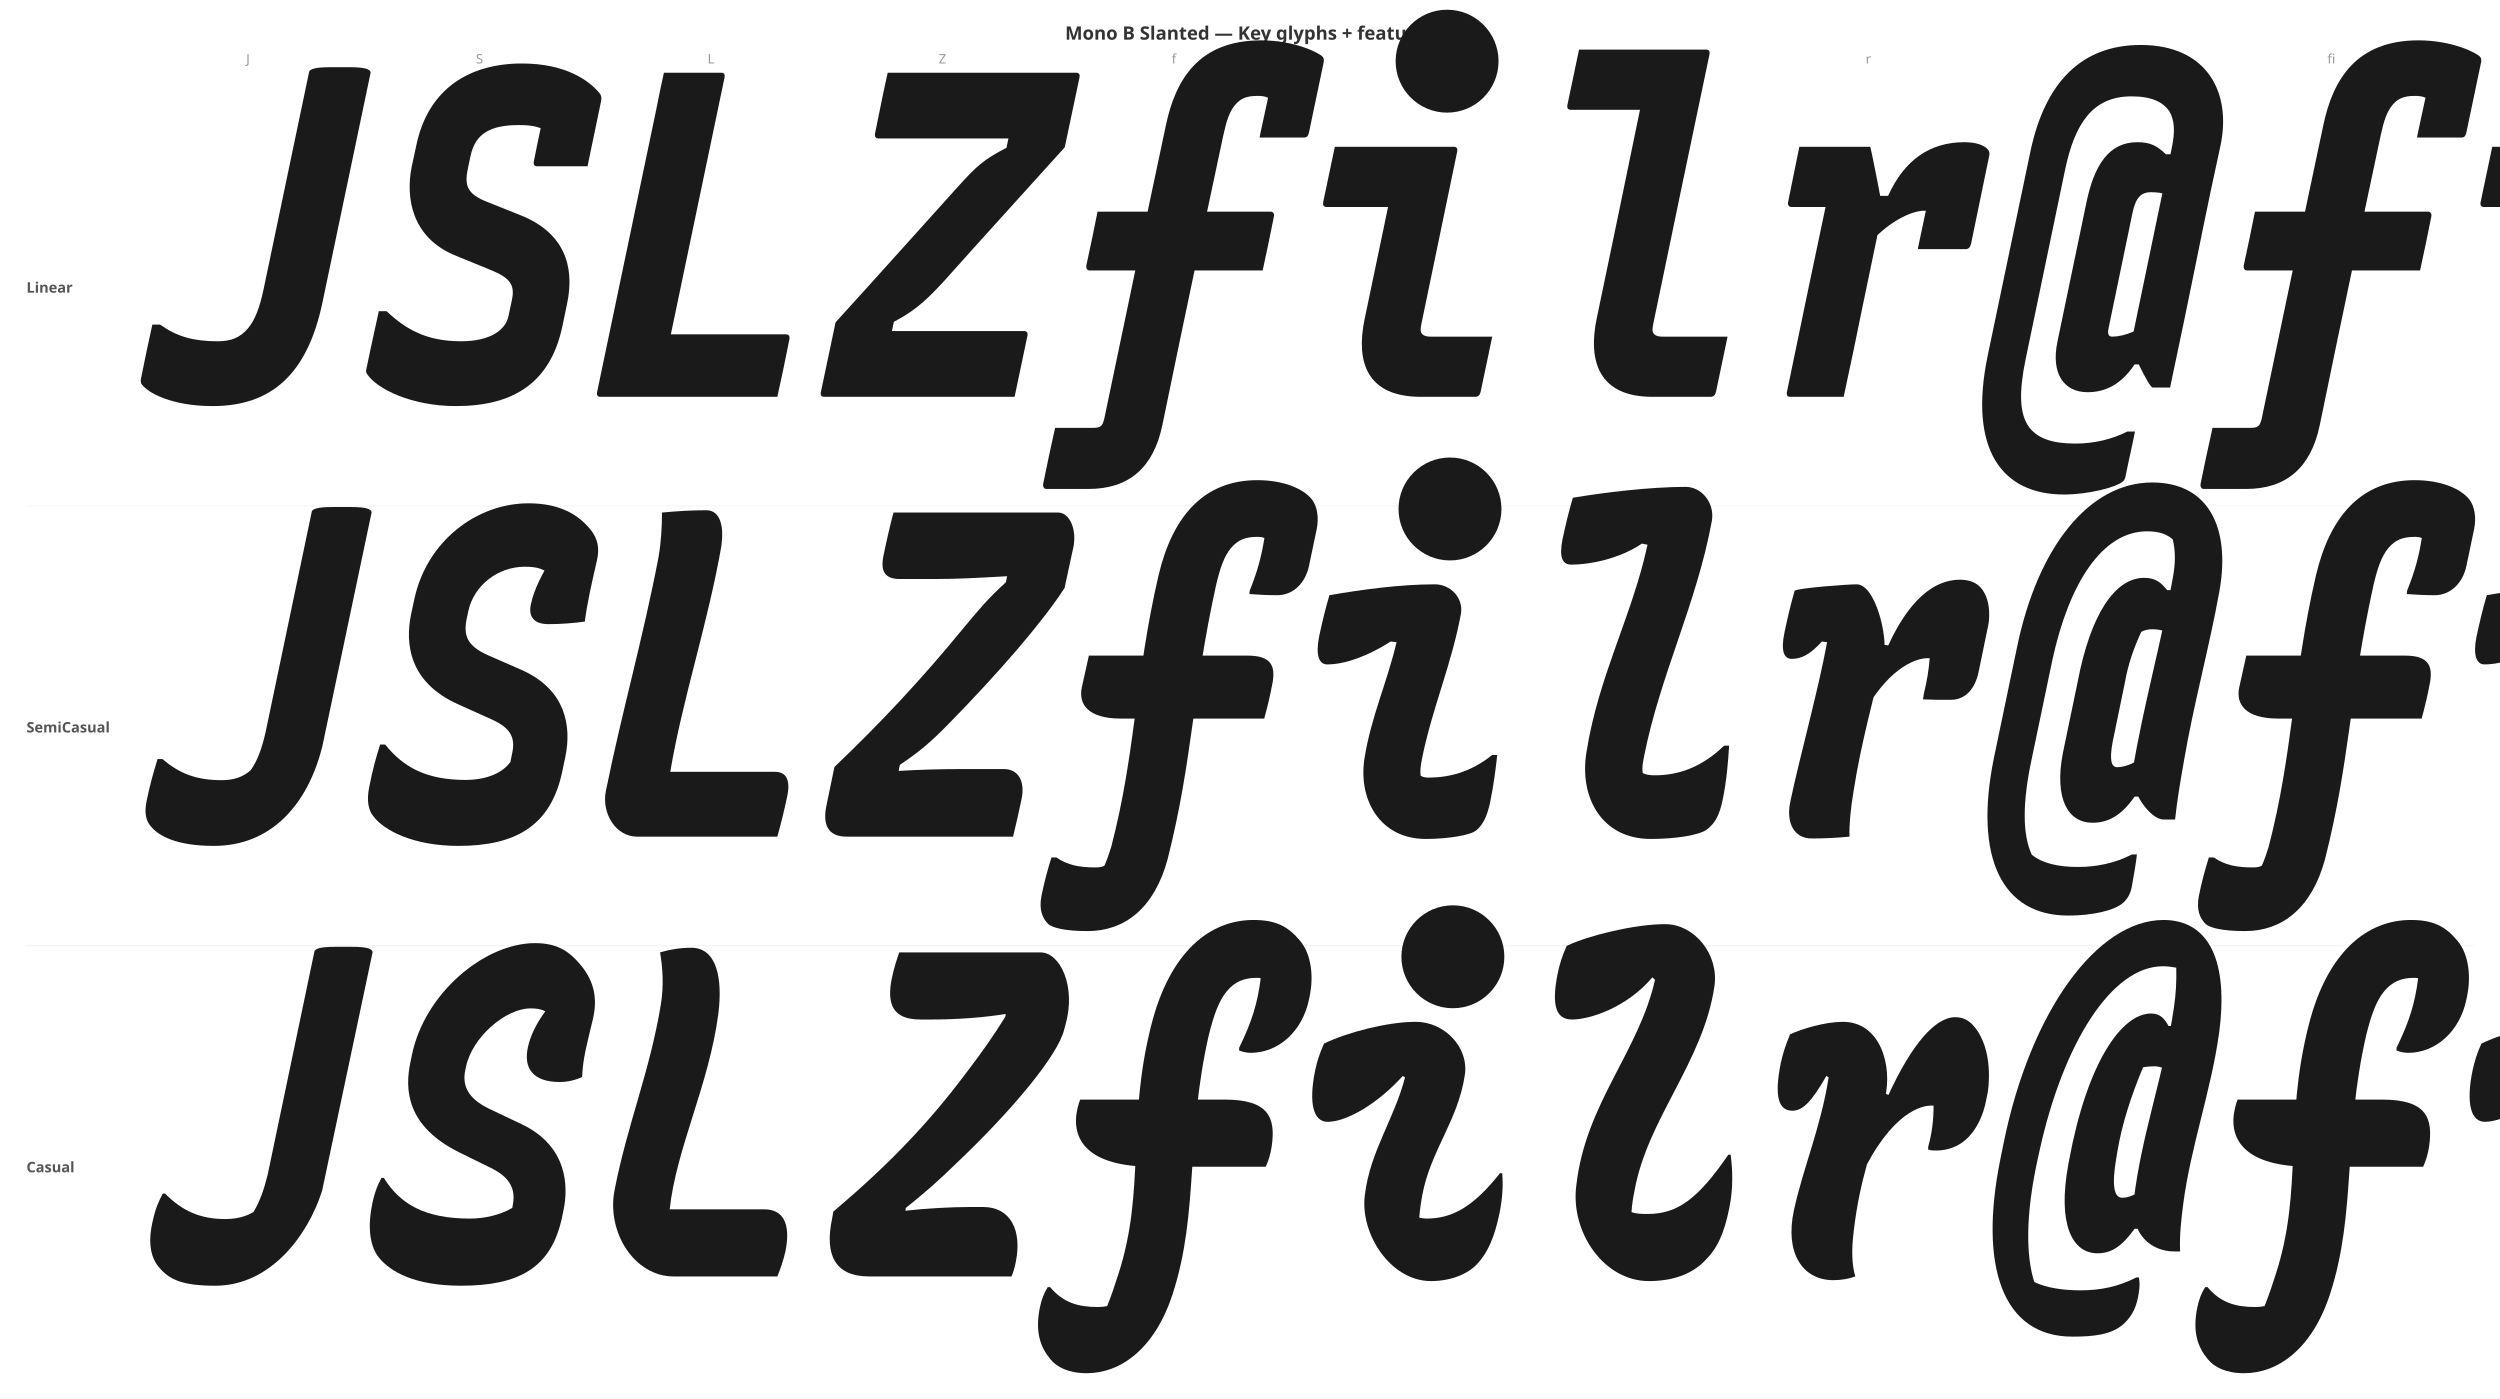
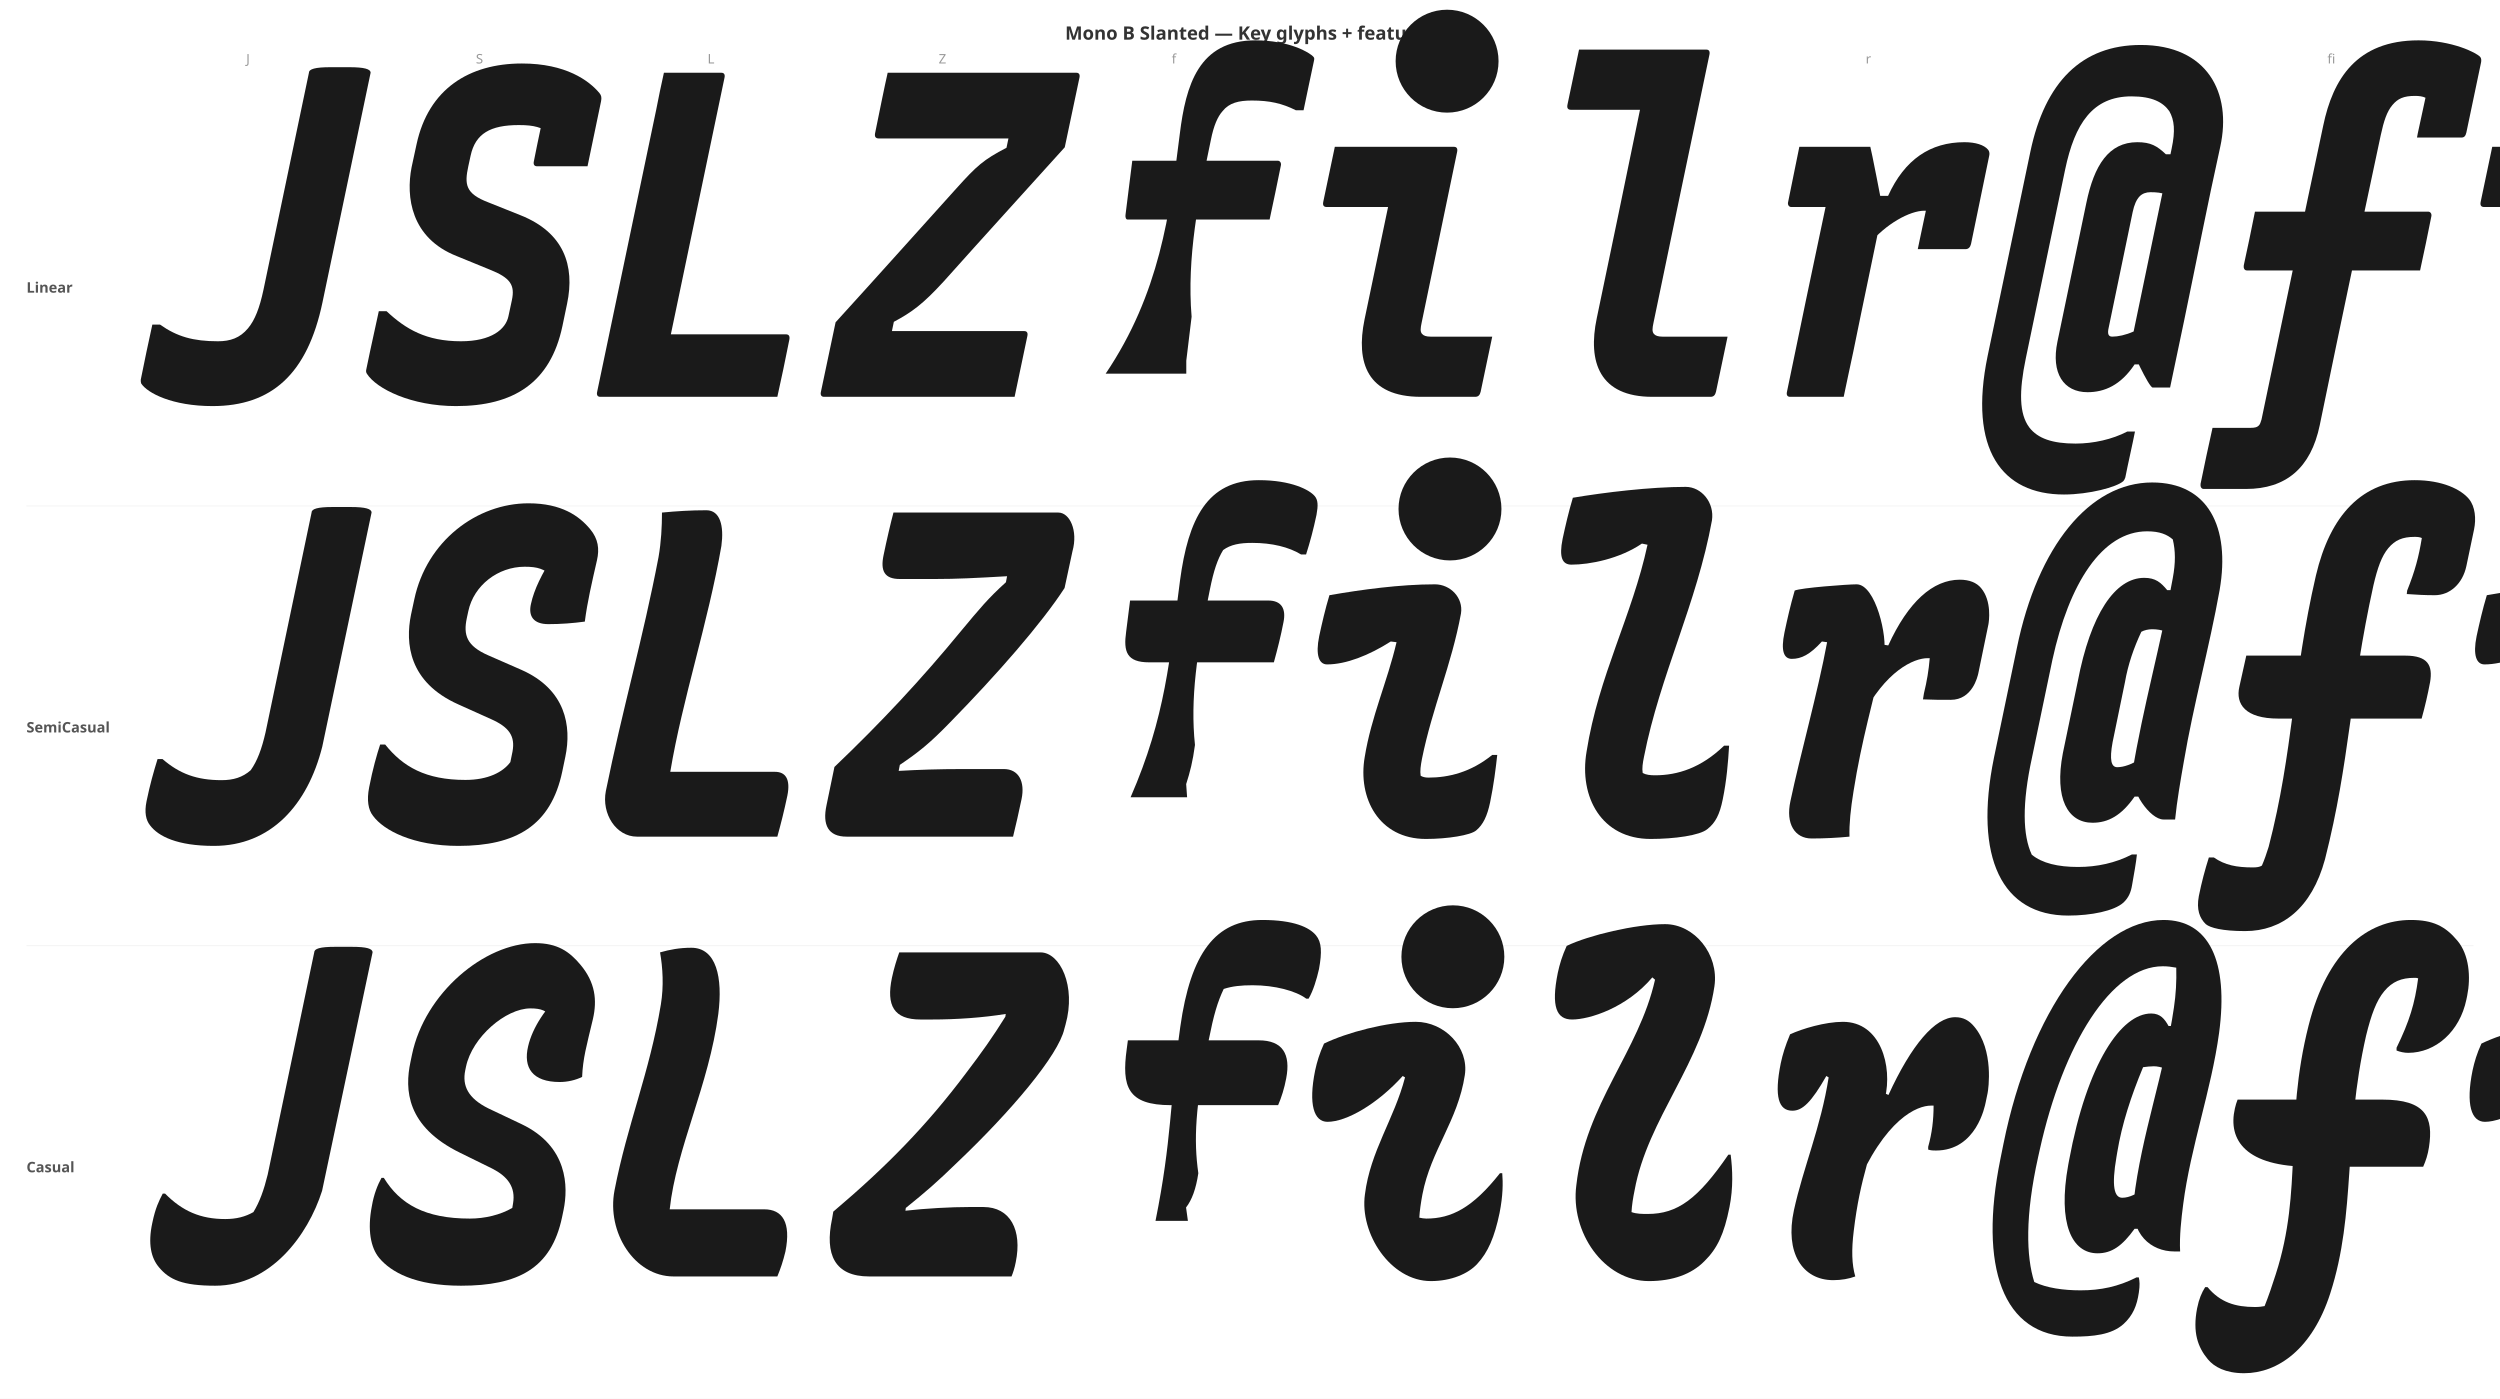
<svg xmlns="http://www.w3.org/2000/svg" width="1890.0" height="1057.5" viewBox="0 0 1890.0 1057.5">
  <rect width="100%" height="100%" fill="white" />
  <text x="945.0" y="30" text-anchor="middle" font-size="14" font-family="sans-serif" font-weight="bold" fill="#333">Mono B Slanted — Key glyphs + features</text>
  <text x="187.5" y="48" text-anchor="middle" font-size="10" font-family="sans-serif" fill="#999">J</text>
  <text x="362.5" y="48" text-anchor="middle" font-size="10" font-family="sans-serif" fill="#999">S</text>
  <text x="537.5" y="48" text-anchor="middle" font-size="10" font-family="sans-serif" fill="#999">L</text>
  <text x="712.5" y="48" text-anchor="middle" font-size="10" font-family="sans-serif" fill="#999">Z</text>
  <text x="887.5" y="48" text-anchor="middle" font-size="10" font-family="sans-serif" fill="#999">f</text>
  <text x="1062.5" y="48" text-anchor="middle" font-size="10" font-family="sans-serif" fill="#999">i</text>
  <text x="1237.5" y="48" text-anchor="middle" font-size="10" font-family="sans-serif" fill="#999">l</text>
  <text x="1412.5" y="48" text-anchor="middle" font-size="10" font-family="sans-serif" fill="#999">r</text>
  <text x="1587.5" y="48" text-anchor="middle" font-size="10" font-family="sans-serif" fill="#999">@</text>
  <text x="1762.5" y="48" text-anchor="middle" font-size="10" font-family="sans-serif" fill="#999">fi</text>
  <text x="20" y="221.25" font-size="11" font-family="sans-serif" font-weight="bold" fill="#555">Linear</text>
  <path d="M164.75 258.0C146.083 258.0 133.833 254.5 121.0 245.4H115.167C111.958 259.75 109.333 272.7 106.417 287.05C106.417 288.1 106.417 289.15 106.708 289.85C111.375 297.2 130.333 307.0 160.667 307.0C205.292 307.0 232.417 282.85 243.792 228.6C255.8 171.312 268.173 112.288 280.182 55C280.182 52.2 275.519 50.8 263.863 50.8C259.2 50.8 254.537 50.8 249.875 50.8C238.218 50.8 233.556 52.2 233.556 55C233.556 55 233.556 55 233.556 55C233.556 55 233.556 55 233.556 55C222.207 109.169 210.515 164.981 199.167 219.15C196.25 232.8 192.75 241.9 187.5 248.2C181.375 255.55 174.083 258.0 164.75 258.0Z" fill="#1a1a1a" />
  <path d="M394.583 48C354.625 48 323.977 67.276 314.958 108.9L311.167 126.4C306.792 148.8 310.583 179.95 345.292 193.6L370.083 203.75C386.125 210.05 389.333 215.65 387.0 226.85L384.375 239.1C382.333 248.9 371.542 258.0 348.5 258.0C322.25 258.0 306.792 248.9 292.208 235.25H286.375C284.333 245.05 280.833 260.1 277.042 278.65C276.75 280.05 276.458 281.1 277.333 282.5C284.625 294.05 311.167 307.0 344.708 307.0C388.167 307.0 416.167 289.5 425.208 246.45L428.708 229.65C434.833 200.6 426.083 175.75 393.708 162.8L369.208 153.0C351.708 146.35 351.125 139.35 354.042 125.7L355.792 117.65C359.411 100.999 370.667 94.55 392.25 94.55C404.5 94.55 408.583 96.3 417.917 101.2L409.75 92.1C406.833 106.1 405.083 114.15 403.625 121.85C403.042 124.3 403.917 125.7 405.958 125.7C418.5 125.7 431.625 125.7 444.167 125.7C447.375 109.95 451.458 90.35 454.375 76.7C454.958 73.9 454.667 72.15 453.208 70.4C445.333 60.95 427.833 48 394.583 48Z" fill="#1a1a1a" />
  <path d="M453.792 300.0H587.667C590.875 285.65 593.5 273.05 596.708 256.95C597.292 254.15 596.417 252.75 594.083 252.75H507.167C520.583 189.05 534.292 122.55 547.708 58.85C548.292 56.4 547.417 55 545.375 55C530.792 55 516.5 55 501.917 55C499.875 64.45 497.833 73.55 496.083 83.0C481.208 154.05 466.333 225.1 451.458 296.15C450.875 298.6 451.75 300.0 453.792 300.0Z" fill="#1a1a1a" />
  <path d="M767.042 300.0C770.25 284.6 773.458 269.55 776.667 254.15C777.25 251.7 776.375 250.3 774.333 250.3H723.0C700.542 250.3 688.875 250.3 674.292 250.3L675.75 243.3C689.458 235.95 697.625 230.0 713.375 212.85C743.708 178.9 774.333 145.3 804.958 111.35L816.042 58.85C816.625 56.4 815.75 55 813.708 55H671.083C668.75 65.15 664.667 85.45 661.75 99.8C660.875 103.3 661.75 104.7 664.667 104.7H709.292C723.0 104.7 731.458 104.7 762.375 104.7L760.917 111.7C743.417 120.8 738.458 125.35 723.292 142.15C692.667 176.1 662.333 210.05 631.708 243.65L620.625 296.15C620.042 298.6 620.917 300.0 622.958 300.0Z" fill="#1a1a1a" />
-   <path d="M797.667 323.45C794.458 337.8 791.542 351.45 788.625 365.8C788.333 367.9 789.208 369.65 790.958 369.65C793.0 369.65 802.917 369.65 823.042 369.65C853.083 369.65 872.042 353.9 878.75 321.35C897.125 232.1 906.167 189.75 924.833 102.25C927.167 91.4 929.5 84.4 933.583 79.5C937.667 74.6 942.042 72.5 950.792 72.5C953.708 72.5 956.625 72.85 958.667 73.9C956.625 83.0 954.875 91.4 952.833 100.85L952.25 104.0C964.5 104.0 973.542 104.0 985.792 104.0C988.125 104.0 989.0 102.6 989.583 100.15L1000.667 47.3C1000.958 45.9 1000.958 44.15 1000.083 43.1C997.458 39.95 978.792 30.5 953.417 30.5C906.458 30.5 888.667 59.9 881.375 94.9C864.458 174.35 851.625 236.65 834.708 317.15C834.125 319.25 833.542 320.65 832.958 321.35C831.5 323.1 829.458 323.45 826.542 323.45C816.625 323.45 810.5 323.45 803.5 323.45ZM829.75 160.0C826.833 174.35 824.5 186.25 821.292 200.6C821.0 202.35 821.583 204.45 823.625 204.45H954.583C957.792 190.1 960.125 178.2 963.042 163.85C963.625 161.75 962.458 160.0 960.708 160.0Z" fill="#1a1a1a" />
+   <path d="M949.042 30.5C906.108 30.5 896.483 64.45 891.933 101.2C884.408 161.4 876.708 221.95 835.875 282.5H896.833V272.7C898.408 259.75 899.283 252.4 900.858 239.45C897.125 194.65 906.167 150.2 915.5 105.4C917.542 95.25 920.458 88.25 924.25 84.05C929.208 77.75 936.5 76.0 946.417 76.0C959.833 76.0 969.167 78.1 979.667 83.35H985.5C988.125 70.05 990.458 60.25 993.375 45.9C993.667 44.5 993.667 43.8 993.083 43.1C990.167 39.6 974.417 30.5 949.042 30.5ZM856.0 121.5C854.267 135.992 852.63 147.777 850.925 162.1C850.575 163.85 851.1 165.95 852.325 165.95H959.833C962.959 151.287 965.404 139.842 968.292 125.35C968.875 123.25 967.708 121.5 965.958 121.5ZM870.0 300.0C870.0 300.0 870.0 300.0 870.0 300.0C870.0 300.0 870.0 300.0 870.0 300.0C870.0 300.0 870.0 300.0 870.0 300.0C870.0 300.0 870.0 300.0 870.0 300.0Z" fill="#1a1a1a" />
  <path d="M1009.125 111.0C1006.208 124.65 1003.292 139.0 1000.375 152.65C999.792 155.45 1000.958 156.5 1003.0 156.5C1017.0 156.5 1028.375 156.5 1042.375 156.5H1049.375C1043.542 184.85 1037.417 213.2 1031.583 241.55C1024.875 274.1 1033.625 300.0 1074.167 300.0C1091.667 300.0 1113.542 300.0 1115.292 300.0C1117.625 300.0 1118.792 298.6 1119.375 296.15C1122.292 282.5 1125.208 268.15 1128.125 254.5H1122.292C1110.625 254.5 1093.125 254.5 1081.458 254.5C1078.25 254.5 1076.208 253.8 1075.042 252.4C1073.583 250.65 1073.875 248.2 1074.75 244.0C1083.792 200.95 1092.542 157.9 1101.583 114.85C1102.167 112.05 1101.0 111.0 1099.25 111.0C1068.333 111.0 1040.042 111.0 1009.125 111.0ZM1055.098 46.25C1055.098 67.736 1072.514 85.153 1094.0 85.153C1115.486 85.153 1132.902 67.736 1132.902 46.25C1132.902 24.764 1115.486 7.348 1094.0 7.348C1072.514 7.348 1055.098 24.764 1055.098 46.25Z" fill="#1a1a1a" />
  <path d="M1193.75 37.5C1190.833 51.15 1187.917 65.5 1185.0 79.15C1184.417 81.95 1185.583 83.0 1187.625 83.0C1201.917 83.0 1219.125 83.0 1233.417 83.0H1239.833C1229.042 135.5 1218.25 187.65 1207.167 240.5C1200.167 273.75 1209.208 300.0 1249.167 300.0C1266.667 300.0 1291.458 300.0 1293.208 300.0C1295.542 300.0 1296.708 298.6 1297.292 296.15C1300.208 282.5 1303.125 268.15 1306.042 254.5H1300.208C1288.542 254.5 1268.417 254.5 1256.75 254.5C1253.542 254.5 1251.5 253.8 1250.333 252.4C1248.875 250.65 1249.167 248.2 1250.042 244.0C1264.042 176.45 1278.042 109.25 1292.333 41.35C1292.917 38.55 1291.75 37.5 1290.0 37.5C1259.083 37.5 1224.667 37.5 1193.75 37.5Z" fill="#1a1a1a" />
  <path d="M1360.292 111.0C1357.375 125.0 1354.75 138.65 1351.833 152.65C1351.25 154.75 1352.417 156.5 1354.167 156.5C1360.875 156.5 1367.292 156.5 1374.0 156.5H1380.125C1371.958 194.65 1358.833 258.0 1350.958 296.15C1350.375 298.6 1351.25 300.0 1353.292 300.0C1366.708 300.0 1380.417 300.0 1393.833 300.0C1395.875 289.85 1398.5 278.3 1401.125 265.7C1408.417 229.65 1417.458 187.3 1423.292 158.6C1423.583 158.25 1414.25 111.0 1413.958 111.0C1413.958 111.0 1360.292 111.0 1360.292 111.0ZM1485.125 107.5C1459.458 107.5 1439.917 120.45 1427.375 148.1H1411.625L1412.5 185.2C1425.625 169.1 1444.0 159.3 1454.792 159.3C1455.375 159.3 1455.667 159.3 1455.958 159.3C1454.5 166.65 1452.75 174.0 1451.292 181.35L1449.833 188.35C1461.792 188.35 1474.042 188.35 1486.0 188.35C1488.042 188.35 1489.5 186.95 1490.083 184.5L1503.792 118.0C1504.083 116.6 1504.375 114.85 1502.917 113.1C1500.0 109.6 1493.583 107.5 1485.125 107.5Z" fill="#1a1a1a" />
  <path d="M1535.0 114.5 1502.625 269.2C1488.042 339.9 1513.417 373.85 1560.375 373.85C1579.333 373.85 1600.333 368.25 1605.292 363.7C1605.875 363.0 1606.458 361.95 1606.75 360.9C1608.5 351.8 1612.292 335.35 1614.042 326.25H1608.208C1596.833 332.2 1582.542 335.35 1569.125 335.35C1551.625 335.35 1540.542 331.5 1534.125 323.1C1526.542 312.95 1526.25 296.15 1531.5 270.95L1561.25 128.15C1568.542 93.5 1581.958 72.85 1611.417 72.85C1627.167 72.85 1635.333 77.4 1640.0 84.05C1643.792 90.7 1644.667 98.75 1641.75 112.4C1630.958 164.2 1621.625 209.35 1610.833 261.15C1610.542 262.55 1624.542 293.0 1627.458 293.0H1640.583C1644.083 275.85 1647.875 258.7 1651.375 241.55C1660.417 198.15 1668.875 154.4 1678.5 111.0C1687.542 70.05 1668.583 34.0 1618.417 34.0C1573.792 34.0 1546.083 62 1535.0 114.5ZM1629.208 238.4C1620.167 249.6 1605.583 254.5 1596.833 254.5C1593.917 254.5 1593.042 252.4 1594.208 247.5L1612.292 160.35C1613.458 154.75 1615.208 150.9 1617.542 148.45C1619.583 146.35 1622.5 145.3 1625.708 145.3C1635.333 145.3 1640.0 147.05 1644.667 152.65L1652.25 116.6H1637.375C1630.667 110.3 1626.0 107.5 1615.792 107.5C1594.208 107.5 1583.125 125.0 1577.292 153.35L1555.417 258.35C1550.458 282.15 1560.083 296.5 1578.167 296.5C1591.0 296.5 1603.25 291.25 1613.75 275.5H1621.625Z" fill="#1a1a1a" />
  <path d="M1672.667 323.45C1669.458 337.8 1666.542 351.45 1663.625 365.8C1663.333 367.9 1664.208 369.65 1665.958 369.65C1668.0 369.65 1677.917 369.65 1698.042 369.65C1728.083 369.65 1747.042 353.9 1753.75 321.35C1772.125 232.1 1781.167 189.75 1799.833 102.25C1802.167 91.4 1804.5 84.4 1808.583 79.5C1812.667 74.6 1817.042 72.5 1825.792 72.5C1828.708 72.5 1831.625 72.85 1833.667 73.9C1831.625 83.0 1829.875 91.4 1827.833 100.85L1827.25 104.0C1839.5 104.0 1848.542 104.0 1860.792 104.0C1863.125 104.0 1864.0 102.6 1864.583 100.15L1875.667 47.3C1875.958 45.9 1875.958 44.15 1875.083 43.1C1872.458 39.95 1853.792 30.5 1828.417 30.5C1781.458 30.5 1763.667 59.9 1756.375 94.9C1739.458 174.35 1726.625 236.65 1709.708 317.15C1709.125 319.25 1708.542 320.65 1707.958 321.35C1706.5 323.1 1704.458 323.45 1701.542 323.45C1691.625 323.45 1685.5 323.45 1678.5 323.45ZM1704.75 160.0C1701.833 174.35 1699.5 186.25 1696.292 200.6C1696.0 202.35 1696.583 204.45 1698.625 204.45H1829.583C1832.792 190.1 1835.125 178.2 1838.042 163.85C1838.625 161.75 1837.458 160.0 1835.708 160.0ZM1884.125 111.0C1881.208 124.65 1878.292 139.0 1875.375 152.65C1874.792 155.45 1875.958 156.5 1878.0 156.5C1892.0 156.5 1903.375 156.5 1917.375 156.5H1924.375C1918.542 184.85 1912.417 213.2 1906.583 241.55C1899.875 274.1 1908.625 300.0 1949.167 300.0C1966.667 300.0 1988.542 300.0 1990.292 300.0C1992.625 300.0 1993.792 298.6 1994.375 296.15C1997.292 282.5 2000.208 268.15 2003.125 254.5H1997.292C1985.625 254.5 1968.125 254.5 1956.458 254.5C1953.25 254.5 1951.208 253.8 1950.042 252.4C1948.583 250.65 1948.875 248.2 1949.75 244.0C1958.792 200.95 1967.542 157.9 1976.583 114.85C1977.167 112.05 1976.0 111.0 1974.25 111.0C1943.333 111.0 1915.042 111.0 1884.125 111.0ZM1930.098 46.25C1930.098 67.736 1947.514 85.153 1969.0 85.153C1990.486 85.153 2007.902 67.736 2007.902 46.25C2007.902 24.764 1990.486 7.348 1969.0 7.348C1947.514 7.348 1930.098 24.764 1930.098 46.25Z" fill="#1a1a1a" />
  <line x1="20" y1="382.5" x2="1870.0" y2="382.5" stroke="#eee" stroke-width="0.5" />
  <text x="20" y="553.75" font-size="11" font-family="sans-serif" font-weight="bold" fill="#555">SemiCasual</text>
  <path d="M167.521 589.8C148.854 589.8 135.875 585.075 122.896 573.875H119.104C116.042 583.85 113.417 592.95 110.792 605.725C109.042 614.3 110.354 620.075 113.417 623.925C119.688 632.325 134.125 639.5 161.688 639.5C204.854 639.5 232.562 608.525 243.646 564.425C255.943 506.04 268.612 445.885 280.908 387.5C280.908 384.7 276.373 383.3 265.035 383.3C260.5 383.3 255.965 383.3 251.43 383.3C240.092 383.3 235.557 384.7 235.557 387.5C235.557 387.5 235.557 387.5 235.557 387.5C235.557 387.5 235.557 387.5 235.557 387.5C224.077 442.305 212.25 498.77 200.771 553.575C197.854 566.35 194.5 575.275 189.542 582.275C183.417 587.7 176.417 589.8 167.521 589.8Z" fill="#1a1a1a" />
  <path d="M399.542 380.5C360.458 380.5 322.53 409.038 313.208 453.125L310.729 464.675C306.354 486.2 308.833 515.775 346.604 532.575L371.104 543.6C384.958 549.725 389.625 556.55 387.438 568.275L385.833 576.15C380.292 583.675 369.062 589.625 351.854 589.625C321.812 589.625 304.604 579.65 291.188 562.85H287.396C284.917 570.375 281.708 581.575 279.083 595.225C277.188 604.85 278.354 612.2 282.0 616.75C290.021 627.775 312.333 639.5 346.604 639.5C389.917 639.5 416.458 624.275 425.062 583.325L427.396 572.125C432.208 549.025 427.833 521.2 394.0 506.325L369.208 495.475C352.729 488.3 350.25 480.075 352.875 467.475L354.042 462.05C358.185 442.525 376.5 428.45 396.625 428.45C406.979 428.45 410.917 430.2 417.771 435.45L417.917 420.925C409.75 433.7 403.771 445.6 401.438 456.45C399.25 465.725 403.188 471.85 414.562 471.85C423.75 471.85 433.375 471.15 442.125 469.925C444.021 455.05 447.422 440.59 451.312 423.55C453.253 414.957 452.333 407.449 446.062 399.925C437.896 390.125 424.625 380.5 399.542 380.5Z" fill="#1a1a1a" />
  <path d="M481.5 632.5C481.5 632.5 587.667 632.5 587.667 632.5C590.438 622.525 592.771 613.25 595.25 601.525C597.729 589.1 593.938 583.5 585.917 583.5C585.917 583.5 506.729 583.5 506.729 583.5C515.917 528.55 535.167 471.325 545.375 412.7C547.417 397.65 544.5 385.75 534.0 385.75C522.333 385.75 511.396 386.45 500.458 387.5C500.458 398.0 499.875 409.55 497.833 421.275C486.167 482.35 470.271 537.65 458.021 598.025C454.667 615.175 465.75 632.5 481.5 632.5Z" fill="#1a1a1a" />
  <path d="M765.875 632.5C768.062 623.4 770.25 614.125 772.292 604.15C775.062 590.85 770.104 581.4 758.875 581.4C758.875 581.4 727.958 581.4 727.958 581.4C709.729 581.4 694.417 581.925 679.396 582.8C679.396 582.8 680.271 578.25 680.271 578.25C694.708 568.45 702.875 561.975 718.479 545.875C753.917 509.65 787.312 471.5 804.812 444.55C804.812 444.55 810.792 416.725 810.792 416.725C815.167 400.975 808.604 387.5 800.146 387.5C800.146 387.5 675.458 387.5 675.458 387.5C673.417 395.025 670.208 408.85 668.021 419.525C665.396 431.775 668.75 437.725 680.271 437.725C680.271 437.725 706.812 437.725 706.812 437.725C723.146 437.725 737.292 437.025 761.354 435.625C761.354 435.625 760.479 440.175 760.479 440.175C746.917 452.425 740.5 460.3 726.646 476.925C696.75 513.325 666.417 545.875 630.833 579.825C630.833 579.825 624.854 608.7 624.854 608.7C621.646 623.575 626.021 632.5 640.021 632.5C640.021 632.5 765.875 632.5 765.875 632.5Z" fill="#1a1a1a" />
-   <path d="M794.896 648.25C791.979 657.525 789.5 666.625 787.312 677.475C785.417 687.625 787.896 694.1 792.562 698.65C795.917 701.45 805.104 703.9 822.312 703.9C850.167 703.9 872.625 686.75 882.688 649.65C901.792 574.4 901.264 524.576 919.292 442.625C922.409 429.204 925.562 420.4 930.521 414.45C935.625 408.325 941.27 405.875 950.5 405.875C952.542 405.875 954.438 406.05 955.896 406.75C953.625 420.861 950.72 431.724 944.812 446.475C944.812 446.475 944.521 449.1 944.521 449.1C951.958 449.625 958.083 449.975 965.667 449.975C977.24 449.975 986.774 441.234 989.583 427.925C989.583 427.925 995.417 400.1 995.417 400.1C997.021 392.225 996.292 382.95 991.479 377.175C985.5 370.0 971.5 363.0 950.5 363.0C910.626 363.0 886.542 389.578 875.833 435.1C858.001 511.912 858.917 567.925 840.104 640.2C838.5 645.45 836.75 650.35 835.0 654.375C833.396 655.425 831.208 655.775 828.146 655.775C815.75 655.775 807.0 654.025 798.688 648.25C798.688 648.25 794.896 648.25 794.896 648.25ZM823.188 495.65C821.292 503.875 819.833 510.875 817.938 519.275C815.021 532.225 822.312 543.25 847.396 543.25C847.396 543.25 955.75 543.25 955.75 543.25C958.375 533.8 960.271 525.575 962.167 515.6C964.208 503.175 960.708 495.65 943.354 495.65C943.354 495.65 823.188 495.65 823.188 495.65Z" fill="#1a1a1a" />
+   <path d="M951.667 363.0C912.554 363.0 898.321 392.4 892.108 438.775C884.321 497.75 881.346 541.675 854.717 602.75C854.717 602.75 897.446 602.75 897.446 602.75C897.446 602.75 896.746 592.775 896.746 592.775C899.721 583.5 901.733 575.625 903.396 563.2C899.75 528.2 904.854 493.55 914.625 445.95C917.542 431.25 920.458 422.85 924.688 415.85C930.375 411.65 937.375 410.425 946.708 410.425C961.729 410.425 974.417 413.575 983.604 419.175C983.604 419.175 987.396 419.175 987.396 419.175C990.458 409.55 992.938 400.275 995.271 389.25C996.583 382.075 996.438 378.05 993.958 375.075C990.021 370.35 976.312 363.0 951.667 363.0ZM854.337 454.0C853.296 462.296 852.39 469.238 851.362 477.625C849.248 492.668 851.715 500.725 868.746 500.725C868.746 500.725 963.042 500.725 963.042 500.725C965.813 490.654 968.218 481.227 970.333 470.275C972.375 460.125 968.729 454.0 958.812 454.0C958.812 454.0 854.337 454.0 854.337 454.0ZM870.0 632.5C870.0 632.5 870.0 632.5 870.0 632.5C870.0 632.5 870.0 632.5 870.0 632.5C870.0 632.5 870.0 632.5 870.0 632.5C870.0 632.5 870.0 632.5 870.0 632.5C870.0 632.5 870.0 632.5 870.0 632.5C870.0 632.5 870.0 632.5 870.0 632.5Z" fill="#1a1a1a" />
  <path d="M1005.042 449.975C1001.833 460.65 999.5 470.8 997.312 480.95C994.396 495.3 997.167 502.3 1003.292 502.3C1017.583 502.3 1034.938 495.475 1051.417 484.975C1051.417 484.975 1055.792 485.5 1055.792 485.5C1048.792 515.425 1036.688 541.675 1031.729 572.3C1026.333 603.275 1042.375 634.25 1077.958 634.25C1094.438 634.25 1111.792 631.45 1116.021 627.775C1121.271 623.4 1124.333 616.925 1126.521 606.6C1129.292 593.125 1130.75 581.225 1131.917 570.725C1131.917 570.725 1128.125 570.725 1128.125 570.725C1111.938 583.85 1095.167 587.875 1079.854 587.875C1077.375 587.875 1075.479 587.35 1074.021 586.475C1073.438 582.975 1074.021 578.775 1075.042 573.525C1082.771 535.2 1097.354 502.65 1104.5 463.8C1106.396 451.9 1096.479 441.75 1084.812 441.75C1058.562 441.75 1029.104 445.775 1005.042 449.975ZM1057.285 384.788C1057.285 384.788 1057.285 384.788 1057.285 384.788C1057.285 406.273 1074.702 423.69 1096.187 423.69C1117.673 423.69 1135.09 406.273 1135.09 384.788C1135.09 384.788 1135.09 384.788 1135.09 384.788C1135.09 363.302 1117.673 345.885 1096.187 345.885C1074.702 345.885 1057.285 363.302 1057.285 384.788Z" fill="#1a1a1a" />
  <path d="M1189.083 376.3C1185.875 386.975 1183.542 397.125 1181.354 407.275C1178.438 421.625 1181.208 426.875 1188.062 426.875C1201.771 426.875 1224.375 422.5 1241.292 410.95C1241.292 410.95 1245.521 411.825 1245.521 411.825C1234.0 465.375 1208.479 510.875 1199.438 568.275C1193.604 602.575 1210.812 634.25 1247.854 634.25C1265.646 634.25 1285.188 631.625 1290.875 626.725C1296.854 622.0 1300.062 615.875 1302.396 604.325C1305.312 590.15 1306.479 576.15 1307.208 563.725C1307.208 563.725 1303.417 563.725 1303.417 563.725C1286.062 580.525 1268.271 586.125 1251.208 586.125C1247.562 586.125 1244.354 585.775 1241.875 584.375C1241.292 580.875 1241.875 576.85 1242.896 571.95C1254.854 510.875 1282.854 456.1 1294.229 393.45C1296.271 379.975 1286.354 368.075 1274.396 368.075C1247.708 368.075 1212.854 372.275 1189.083 376.3Z" fill="#1a1a1a" />
  <path d="M1356.792 446.475C1353.438 458.025 1351.25 467.825 1349.062 478.15C1346.146 492.15 1348.625 498.1 1354.604 498.1C1361.75 498.1 1368.312 494.95 1377.354 484.975C1377.354 484.975 1381.292 485.5 1381.292 485.5C1374.292 523.3 1361.021 570.375 1353.583 605.55C1349.792 622.875 1356.938 633.9 1369.625 633.9C1379.396 633.9 1389.167 633.375 1398.208 632.5C1397.917 622.875 1399.083 611.675 1401.271 598.2C1407.396 559.35 1416.146 530.125 1424.167 494.425C1427.229 482.175 1418.042 441.75 1403.604 441.75C1396.896 441.75 1361.312 444.375 1356.792 446.475ZM1481.625 438.25C1461.208 438.25 1442.542 455.05 1427.521 487.95C1427.521 487.95 1415.562 486.025 1415.562 486.025C1415.562 486.025 1407.25 542.725 1407.25 542.725C1425.333 507.025 1446.917 497.575 1457.271 497.575C1457.854 497.575 1458.438 497.575 1458.875 497.575C1458.146 506.675 1456.688 515.25 1454.5 524.175C1454.5 524.175 1453.771 528.725 1453.771 528.725C1460.917 529.075 1467.771 529.075 1474.771 529.075C1491.104 529.075 1495.042 511.575 1495.625 508.95C1495.625 508.95 1503.208 472.2 1503.208 472.2C1503.646 470.1 1505.979 454.35 1497.667 444.55C1494.312 440.525 1488.917 438.25 1481.625 438.25Z" fill="#1a1a1a" />
  <path d="M1524.792 489.7C1524.792 489.7 1507.438 572.825 1507.438 572.825C1491.979 648.6 1513.562 692.175 1563.583 692.175C1580.938 692.175 1598.292 688.675 1605.292 682.375C1609.229 678.7 1610.979 674.5 1611.854 669.075C1613.167 661.55 1614.917 652.1 1615.5 645.975C1615.5 645.975 1611.708 645.975 1611.708 645.975C1599.167 652.45 1585.312 655.425 1571.021 655.425C1555.854 655.425 1543.896 652.625 1536.021 646.15C1529.167 631.45 1528.583 607.65 1536.167 572.825C1536.167 572.825 1551.625 498.8 1551.625 498.8C1564.167 441.225 1589.104 401.675 1623.229 401.675C1632.854 401.675 1638.396 404.125 1642.625 407.8C1644.667 416.375 1644.812 425.3 1642.625 437.025C1633.729 487.25 1620.167 533.975 1612.0 584.2C1610.396 597.85 1625.417 619.55 1635.625 619.55C1635.625 619.55 1644.375 619.55 1644.375 619.55C1645.833 605.2 1648.458 590.15 1650.938 575.975C1658.229 532.75 1670.333 489.175 1678.062 445.95C1686.229 398.35 1669.312 364.75 1627.021 364.75C1579.771 364.75 1540.542 412.875 1524.792 489.7ZM1635.917 557.075C1624.396 571.425 1610.542 580.0 1600.625 580.0C1596.104 580.0 1594.646 574.575 1597.125 561.1C1597.125 561.1 1606.458 515.775 1606.458 515.775C1608.792 502.3 1613.167 489.7 1618.854 477.625C1621.042 476.4 1624.25 475.7 1627.021 475.7C1634.458 475.7 1640.583 477.975 1645.396 483.05C1645.396 483.05 1653.417 446.125 1653.417 446.125C1653.417 446.125 1638.396 446.125 1638.396 446.125C1633.583 440.35 1629.646 436.85 1621.042 436.85C1599.021 436.85 1580.5 464.15 1570.729 515.425C1570.729 515.425 1559.5 569.5 1559.5 569.5C1552.938 603.8 1563.292 622.0 1581.958 622.0C1593.771 622.0 1603.833 616.575 1613.75 602.225C1613.75 602.225 1626.146 602.225 1626.146 602.225C1626.146 602.225 1635.917 557.075 1635.917 557.075Z" fill="#1a1a1a" />
  <path d="M1669.896 648.25C1666.979 657.525 1664.5 666.625 1662.312 677.475C1660.417 687.625 1662.896 694.1 1667.562 698.65C1670.917 701.45 1680.104 703.9 1697.312 703.9C1725.167 703.9 1747.625 686.75 1757.688 649.65C1776.792 574.4 1776.264 524.576 1794.292 442.625C1797.409 429.204 1800.562 420.4 1805.521 414.45C1810.625 408.325 1816.27 405.875 1825.5 405.875C1827.542 405.875 1829.438 406.05 1830.896 406.75C1828.625 420.861 1825.72 431.724 1819.812 446.475C1819.812 446.475 1819.521 449.1 1819.521 449.1C1826.958 449.625 1833.083 449.975 1840.667 449.975C1852.24 449.975 1861.774 441.234 1864.583 427.925C1864.583 427.925 1870.417 400.1 1870.417 400.1C1872.021 392.225 1871.292 382.95 1866.479 377.175C1860.5 370.0 1846.5 363.0 1825.5 363.0C1785.626 363.0 1761.542 389.578 1750.833 435.1C1733.001 511.912 1733.917 567.925 1715.104 640.2C1713.5 645.45 1711.75 650.35 1710.0 654.375C1708.396 655.425 1706.208 655.775 1703.146 655.775C1690.75 655.775 1682.0 654.025 1673.688 648.25C1673.688 648.25 1669.896 648.25 1669.896 648.25ZM1698.188 495.65C1696.292 503.875 1694.833 510.875 1692.938 519.275C1690.021 532.225 1697.312 543.25 1722.396 543.25C1722.396 543.25 1830.75 543.25 1830.75 543.25C1833.375 533.8 1835.271 525.575 1837.167 515.6C1839.208 503.175 1835.708 495.65 1818.354 495.65C1818.354 495.65 1698.188 495.65 1698.188 495.65ZM1880.042 449.975C1876.833 460.65 1874.5 470.8 1872.312 480.95C1869.396 495.3 1872.167 502.3 1878.292 502.3C1892.583 502.3 1909.938 495.475 1926.417 484.975C1926.417 484.975 1930.792 485.5 1930.792 485.5C1923.792 515.425 1911.688 541.675 1906.729 572.3C1901.333 603.275 1917.375 634.25 1952.958 634.25C1969.438 634.25 1986.792 631.45 1991.021 627.775C1996.271 623.4 1999.333 616.925 2001.521 606.6C2004.292 593.125 2005.75 581.225 2006.917 570.725C2006.917 570.725 2003.125 570.725 2003.125 570.725C1986.938 583.85 1970.167 587.875 1954.854 587.875C1952.375 587.875 1950.479 587.35 1949.021 586.475C1948.438 582.975 1949.021 578.775 1950.042 573.525C1957.771 535.2 1972.354 502.65 1979.5 463.8C1981.396 451.9 1971.479 441.75 1959.812 441.75C1933.562 441.75 1904.104 445.775 1880.042 449.975ZM1932.285 384.788C1932.285 384.788 1932.285 384.788 1932.285 384.788C1932.285 406.273 1949.702 423.69 1971.187 423.69C1992.673 423.69 2010.09 406.273 2010.09 384.788C2010.09 384.788 2010.09 384.788 2010.09 384.788C2010.09 363.302 1992.673 345.885 1971.187 345.885C1949.702 345.885 1932.285 363.302 1932.285 384.788Z" fill="#1a1a1a" />
  <line x1="20" y1="715.0" x2="1870.0" y2="715.0" stroke="#eee" stroke-width="0.5" />
  <text x="20" y="886.25" font-size="11" font-family="sans-serif" font-weight="bold" fill="#555">Casual</text>
  <path d="M170.292 921.6C151.625 921.6 137.917 915.65 124.792 902.35H123.042C120.125 907.95 117.5 913.2 115.167 924.4C111.667 940.5 114.292 951.0 120.125 958.0C128.0 967.45 137.917 972.0 162.708 972.0C204.417 972.0 232.708 934.2 243.5 900.25C256.094 840.768 269.07 779.483 281.665 720.0C281.665 717.2 277.254 715.8 266.227 715.8C261.817 715.8 257.406 715.8 252.996 715.8C241.969 715.8 237.558 717.2 237.558 720.0C237.558 720.0 237.558 720.0 237.558 720.0C237.558 720.0 237.558 720.0 237.558 720.0C225.948 775.44 213.985 832.56 202.375 888.0C199.458 899.9 196.25 908.65 191.583 916.35C185.458 919.85 178.75 921.6 170.292 921.6Z" fill="#1a1a1a" />
  <path d="M404.5 713.0C366.292 713.0 321.083 750.8 311.458 797.35L310.292 802.95C305.917 823.6 307.083 851.6 347.917 871.55L372.125 883.45C383.792 889.4 389.917 897.45 387.875 909.7L387.292 913.2C378.25 918.45 366.583 921.25 355.208 921.25C321.375 921.25 302.417 910.4 290.167 890.45H288.417C285.5 895.7 282.583 903.05 281.125 911.8C277.625 929.65 280.25 943.3 286.667 951.0C295.417 961.5 313.5 972.0 348.5 972.0C391.667 972.0 416.75 959.05 424.917 920.2L426.083 914.6C429.583 897.45 429.583 866.65 394.292 849.85L369.208 837.95C353.75 830.25 349.375 820.8 351.708 809.25L352.292 806.45C356.958 784.05 382.333 762.35 401.0 762.35C409.458 762.35 413.25 764.1 417.625 769.7L426.083 749.75C412.667 761.3 402.458 777.05 399.25 791.05C395.458 807.15 402.458 818.0 423.167 818.0C429.0 818.0 435.125 816.6 440.083 814.15C440.667 800.15 443.386 790.83 448.25 770.4C451.547 756.013 449.999 742.749 438.917 729.45C430.458 719.3 421.417 713.0 404.5 713.0Z" fill="#1a1a1a" />
  <path d="M509.208 965.0H587.667C590.0 959.4 592.042 953.45 593.792 946.1C598.167 924.05 591.458 914.25 577.75 914.25H506.292C511.25 868.05 536.042 820.1 543.042 766.55C546.542 738.9 541.583 716.5 522.625 716.5C513.875 716.5 506.292 717.9 499.0 720.0C501.042 731.55 501.917 745.55 499.583 759.55C491.125 810.65 474.208 850.2 464.583 899.9C458.458 931.75 479.75 965.0 509.208 965.0Z" fill="#1a1a1a" />
  <path d="M764.708 965.0C765.875 962.2 767.042 958.7 767.917 954.15C772.875 930.0 763.833 912.5 743.417 912.5H732.917C718.917 912.5 699.958 913.55 684.5 915.3L684.792 913.2C699.958 900.95 708.125 893.95 723.583 878.9C764.125 840.4 800.292 797.7 804.667 777.75L805.542 774.6C813.708 745.55 801.458 720.0 786.583 720.0H679.833C678.083 724.9 675.75 732.25 674.292 739.25C669.917 760.25 675.75 770.75 695.875 770.75H704.333C723.292 770.75 743.125 769.35 760.333 766.55L760.042 768.65C750.417 784.05 742.542 795.25 730.0 811.7C700.833 850.55 670.5 881.7 629.958 916.0L629.083 921.25C623.25 948.55 631.125 965.0 657.083 965.0Z" fill="#1a1a1a" />
-   <path d="M792.125 973.05C789.5 977.25 787.458 981.8 786.0 989.15C782.5 1007.35 786.583 1018.55 794.167 1027.65C798.833 1033.25 807.292 1038.15 821.583 1038.15C847.25 1038.15 873.208 1019.6 886.625 977.95C906.458 916.7 896.362 859.402 913.75 783.0C917.651 767.007 921.625 756.4 927.458 749.4C933.583 742.05 940.498 739.25 950.208 739.25C951.375 739.25 952.25 739.25 953.125 739.6C950.625 758.722 946.565 772.048 936.792 792.1V794.2C939.417 795.25 942.625 795.95 945.542 795.95C966.356 795.95 984.548 779.869 989.583 755.7L990.167 752.9C993.083 738.55 991.625 721.75 982.875 711.25C973.542 700.05 964.208 695.5 947.583 695.5C914.793 695.5 884.418 719.256 870.292 775.3C851.543 849.474 866.208 899.2 845.5 963.25C842.875 971.65 839.958 980.05 837.042 987.4C835.292 987.75 832.958 988.1 829.75 988.1C814.875 988.1 803.5 984.6 793.875 973.05ZM816.625 831.3C815.75 833.4 815.167 835.5 814.583 837.95C809.042 862.1 823.042 882.05 871.167 882.05H956.917C958.958 877.5 960.417 872.95 961.292 867.35C964.792 844.6 958.958 831.3 926.0 831.3Z" fill="#1a1a1a" />
+   <path d="M954.292 695.5C919.0 695.5 900.158 720.35 892.283 776.35C884.233 834.1 885.983 861.4 873.558 923.0H898.058L896.658 912.85C901.033 907.25 904.183 898.85 905.933 886.95C902.375 861.75 903.542 836.9 913.75 786.5C917.542 767.25 920.458 757.45 925.125 747.65C931.542 745.55 938.25 744.85 947.0 744.85C963.625 744.85 979.667 749.05 987.542 755.0H989.292C992.792 749.05 995.417 740.3 997.167 732.6C999.5 719.65 999.208 712.3 994.833 707.05C989.875 701.1 978.208 695.5 954.292 695.5ZM852.675 786.5C852.325 788.6 852.15 790.7 851.8 793.15C847.921 821.485 852.33 835.5 885.167 835.5H966.25C968.667 830.021 971.032 822.612 972.375 815.2C975.875 797.0 969.75 786.5 951.667 786.5ZM870.0 965.0C870.0 965.0 870.0 965.0 870.0 965.0C870.0 965.0 870.0 965.0 870.0 965.0C870.0 965.0 870.0 965.0 870.0 965.0C870.0 965.0 870.0 965.0 870.0 965.0Z" fill="#1a1a1a" />
  <path d="M1000.958 788.95C997.458 796.65 995.708 802.6 994.25 809.25C989.0 835.15 993.375 848.1 1003.583 848.1C1018.167 848.1 1041.5 834.45 1060.458 813.45L1062.208 814.5C1054.042 846.0 1035.958 870.15 1031.875 903.05C1027.792 932.45 1051.125 968.5 1081.75 968.5C1097.208 968.5 1110.042 962.9 1116.75 955.55C1124.917 946.8 1129.875 935.25 1133.667 917.05C1136.292 903.75 1136.292 894.3 1135.708 886.95H1133.958C1113.25 913.2 1097.208 921.25 1078.25 921.25C1076.5 921.25 1074.75 920.9 1073.0 920.55C1073.292 915.3 1074.167 909.35 1075.333 903.05C1081.75 869.45 1102.167 847.4 1107.417 812.75C1110.625 791.75 1091.958 772.5 1070.375 772.5C1048.792 772.5 1018.167 780.55 1000.958 788.95ZM1059.473 723.325C1059.473 744.811 1076.889 762.227 1098.375 762.227C1119.861 762.227 1137.277 744.811 1137.277 723.325C1137.277 701.839 1119.861 684.423 1098.375 684.423C1076.889 684.423 1059.473 701.839 1059.473 723.325Z" fill="#1a1a1a" />
  <path d="M1184.417 715.1C1180.917 722.8 1179.167 728.75 1177.708 735.4C1172.458 761.3 1176.833 770.75 1188.5 770.75C1201.625 770.75 1229.625 762.0 1249.167 738.9L1251.208 740.65C1238.958 795.25 1198.708 834.1 1191.708 896.05C1187.042 931.4 1212.417 968.5 1246.542 968.5C1264.625 968.5 1278.917 963.25 1288.542 953.45C1298.167 944.0 1303.417 933.15 1307.5 912.5C1310.417 897.8 1309.833 884.15 1308.375 872.95H1306.625C1283.583 906.55 1268.125 917.75 1245.667 917.75C1241.583 917.75 1237.208 917.75 1233.417 916.35C1233.708 911.1 1234.583 905.5 1235.75 899.9C1245.667 845.3 1287.667 802.95 1296.125 745.55C1299.625 721.4 1280.958 698.65 1258.792 698.65C1236.333 698.65 1201.042 707.05 1184.417 715.1Z" fill="#1a1a1a" />
  <path d="M1353.292 781.95C1349.5 791.05 1347.75 797.0 1346.292 803.65C1341.042 829.55 1344.833 839.7 1355.042 839.7C1362.625 839.7 1369.333 833.4 1380.708 813.45L1382.458 814.5C1376.625 851.95 1363.208 882.75 1356.208 914.95C1349.208 947.15 1362.625 967.8 1385.958 967.8C1392.083 967.8 1397.917 966.75 1402.583 965.0C1399.958 955.9 1399.667 945.05 1401.417 930.7C1406.375 889.05 1414.833 872.95 1425.042 830.25C1430.875 806.1 1421.833 772.5 1393.25 772.5C1379.833 772.5 1362.333 777.75 1353.292 781.95ZM1478.125 769.0C1462.958 769.0 1445.167 789.65 1427.667 827.8L1419.5 823.95L1402.0 900.25C1425.042 844.95 1449.833 835.85 1459.75 835.85C1460.333 835.85 1461.208 835.85 1461.792 835.85C1461.792 846.7 1460.625 856.5 1457.708 867.0V869.1C1460.042 869.8 1461.5 869.8 1463.542 869.8C1494.167 869.8 1500.583 836.2 1501.167 833.4L1502.625 826.4C1503.208 823.6 1507.583 793.85 1492.417 776.0C1488.625 771.45 1484.25 769.0 1478.125 769.0Z" fill="#1a1a1a" />
  <path d="M1514.583 864.9 1512.25 876.45C1495.917 957.3 1513.708 1010.5 1566.792 1010.5C1582.542 1010.5 1596.25 1009.1 1605.292 1001.05C1612.583 994.4 1615.5 987.05 1616.958 977.25C1617.833 971.3 1617.542 968.85 1616.958 965.7H1615.208C1601.5 972.7 1588.083 975.5 1572.917 975.5C1560.083 975.5 1547.25 973.75 1537.917 969.2C1531.792 949.95 1530.917 919.15 1540.833 874.7L1542.0 869.45C1559.792 788.95 1596.25 730.5 1635.042 730.5C1638.542 730.5 1641.458 730.85 1645.25 731.55C1645.542 742.05 1644.958 751.85 1643.5 761.65C1636.5 810.3 1618.708 858.6 1613.167 907.25C1610.25 933.15 1626.292 946.1 1643.792 946.1H1648.167C1647.583 934.55 1649.042 921.6 1650.5 910.4C1656.042 867.35 1671.792 823.95 1677.625 780.9C1684.917 726.65 1670.042 695.5 1635.625 695.5C1585.75 695.5 1535.0 763.75 1514.583 864.9ZM1642.625 875.75C1628.625 893.25 1615.5 905.5 1604.417 905.5C1598.292 905.5 1596.25 896.75 1600.042 874.7L1600.625 871.2C1604.125 849.85 1611.125 828.5 1620.167 806.8C1622.5 806.45 1626.0 806.1 1628.333 806.1C1633.583 806.1 1641.167 808.9 1646.125 813.45L1654.583 775.65H1639.417C1636.5 770.4 1633.292 766.2 1626.292 766.2C1603.833 766.2 1577.875 803.3 1564.167 877.5L1563.583 880.65C1555.417 925.45 1566.5 947.5 1585.75 947.5C1596.542 947.5 1604.417 941.9 1613.75 928.95H1630.667Z" fill="#1a1a1a" />
  <path d="M1667.125 973.05C1664.5 977.25 1662.458 981.8 1661.0 989.15C1657.5 1007.35 1661.583 1018.55 1669.167 1027.65C1673.833 1033.25 1682.292 1038.15 1696.583 1038.15C1722.25 1038.15 1748.208 1019.6 1761.625 977.95C1781.458 916.7 1771.362 859.402 1788.75 783.0C1792.651 767.007 1796.625 756.4 1802.458 749.4C1808.583 742.05 1815.498 739.25 1825.208 739.25C1826.375 739.25 1827.25 739.25 1828.125 739.6C1825.625 758.722 1821.565 772.048 1811.792 792.1V794.2C1814.417 795.25 1817.625 795.95 1820.542 795.95C1841.356 795.95 1859.548 779.869 1864.583 755.7L1865.167 752.9C1868.083 738.55 1866.625 721.75 1857.875 711.25C1848.542 700.05 1839.208 695.5 1822.583 695.5C1789.793 695.5 1759.418 719.256 1745.292 775.3C1726.543 849.474 1741.208 899.2 1720.5 963.25C1717.875 971.65 1714.958 980.05 1712.042 987.4C1710.292 987.75 1707.958 988.1 1704.75 988.1C1689.875 988.1 1678.5 984.6 1668.875 973.05ZM1691.625 831.3C1690.75 833.4 1690.167 835.5 1689.583 837.95C1684.042 862.1 1698.042 882.05 1746.167 882.05H1831.917C1833.958 877.5 1835.417 872.95 1836.292 867.35C1839.792 844.6 1833.958 831.3 1801.0 831.3ZM1875.958 788.95C1872.458 796.65 1870.708 802.6 1869.25 809.25C1864.0 835.15 1868.375 848.1 1878.583 848.1C1893.167 848.1 1916.5 834.45 1935.458 813.45L1937.208 814.5C1929.042 846.0 1910.958 870.15 1906.875 903.05C1902.792 932.45 1926.125 968.5 1956.75 968.5C1972.208 968.5 1985.042 962.9 1991.75 955.55C1999.917 946.8 2004.875 935.25 2008.667 917.05C2011.292 903.75 2011.292 894.3 2010.708 886.95H2008.958C1988.25 913.2 1972.208 921.25 1953.25 921.25C1951.5 921.25 1949.75 920.9 1948.0 920.55C1948.292 915.3 1949.167 909.35 1950.333 903.05C1956.75 869.45 1977.167 847.4 1982.417 812.75C1985.625 791.75 1966.958 772.5 1945.375 772.5C1923.792 772.5 1893.167 780.55 1875.958 788.95ZM1934.473 723.325C1934.473 744.811 1951.889 762.227 1973.375 762.227C1994.861 762.227 2012.277 744.811 2012.277 723.325C2012.277 701.839 1994.861 684.423 1973.375 684.423C1951.889 684.423 1934.473 701.839 1934.473 723.325Z" fill="#1a1a1a" />
</svg>
